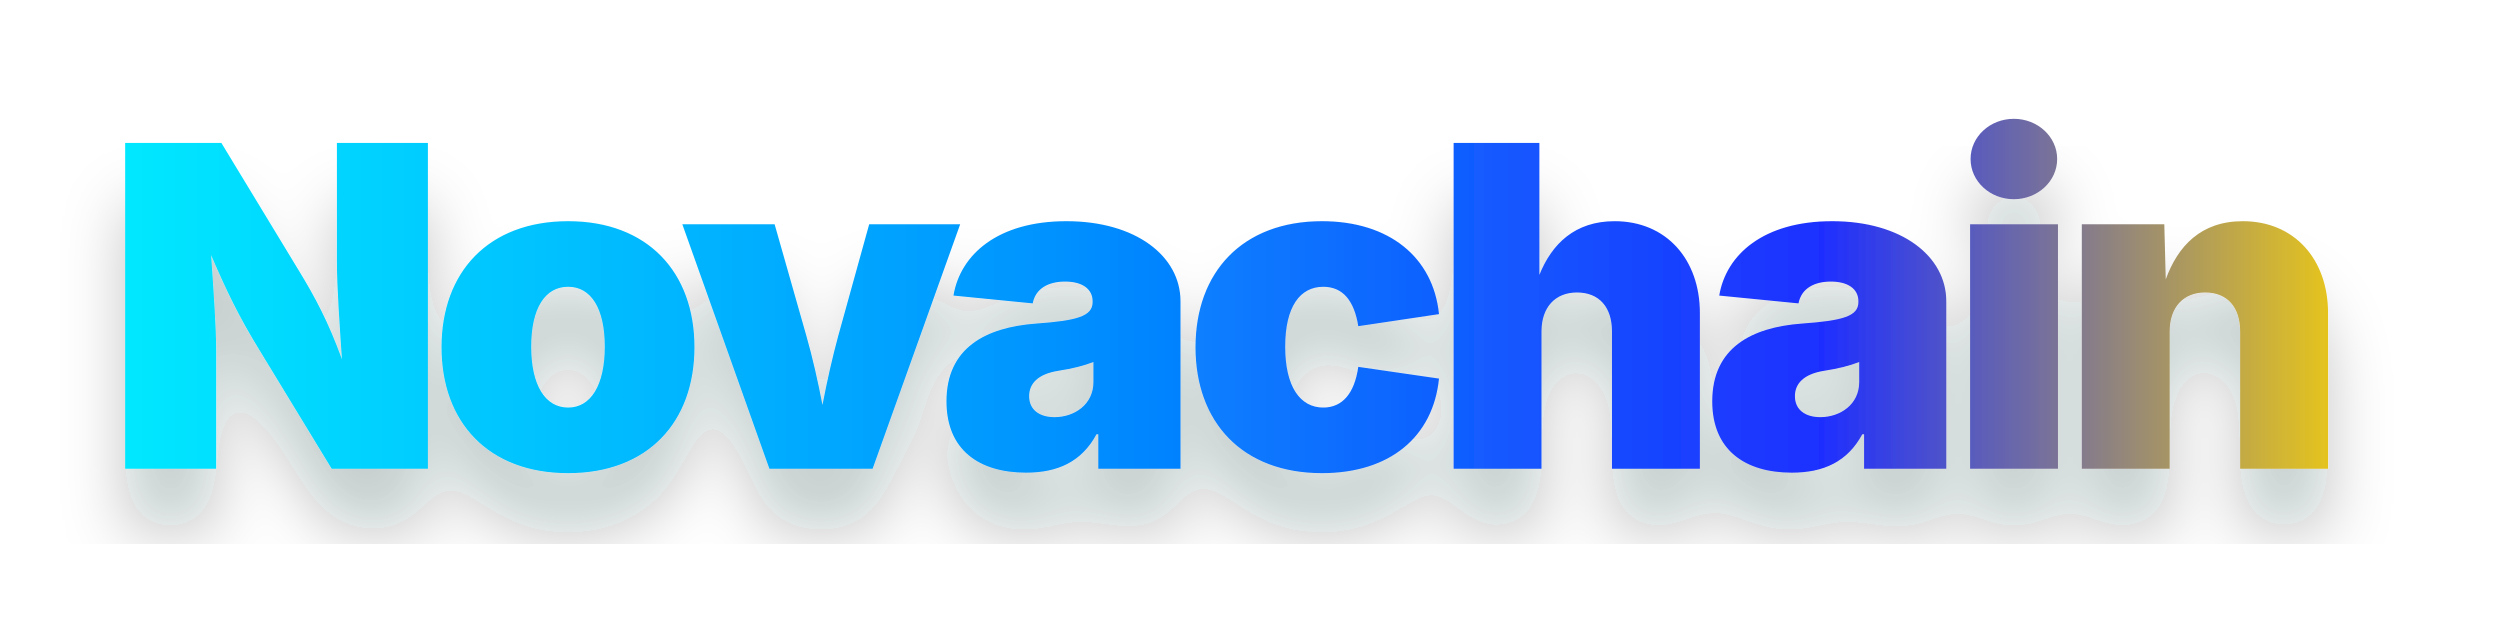
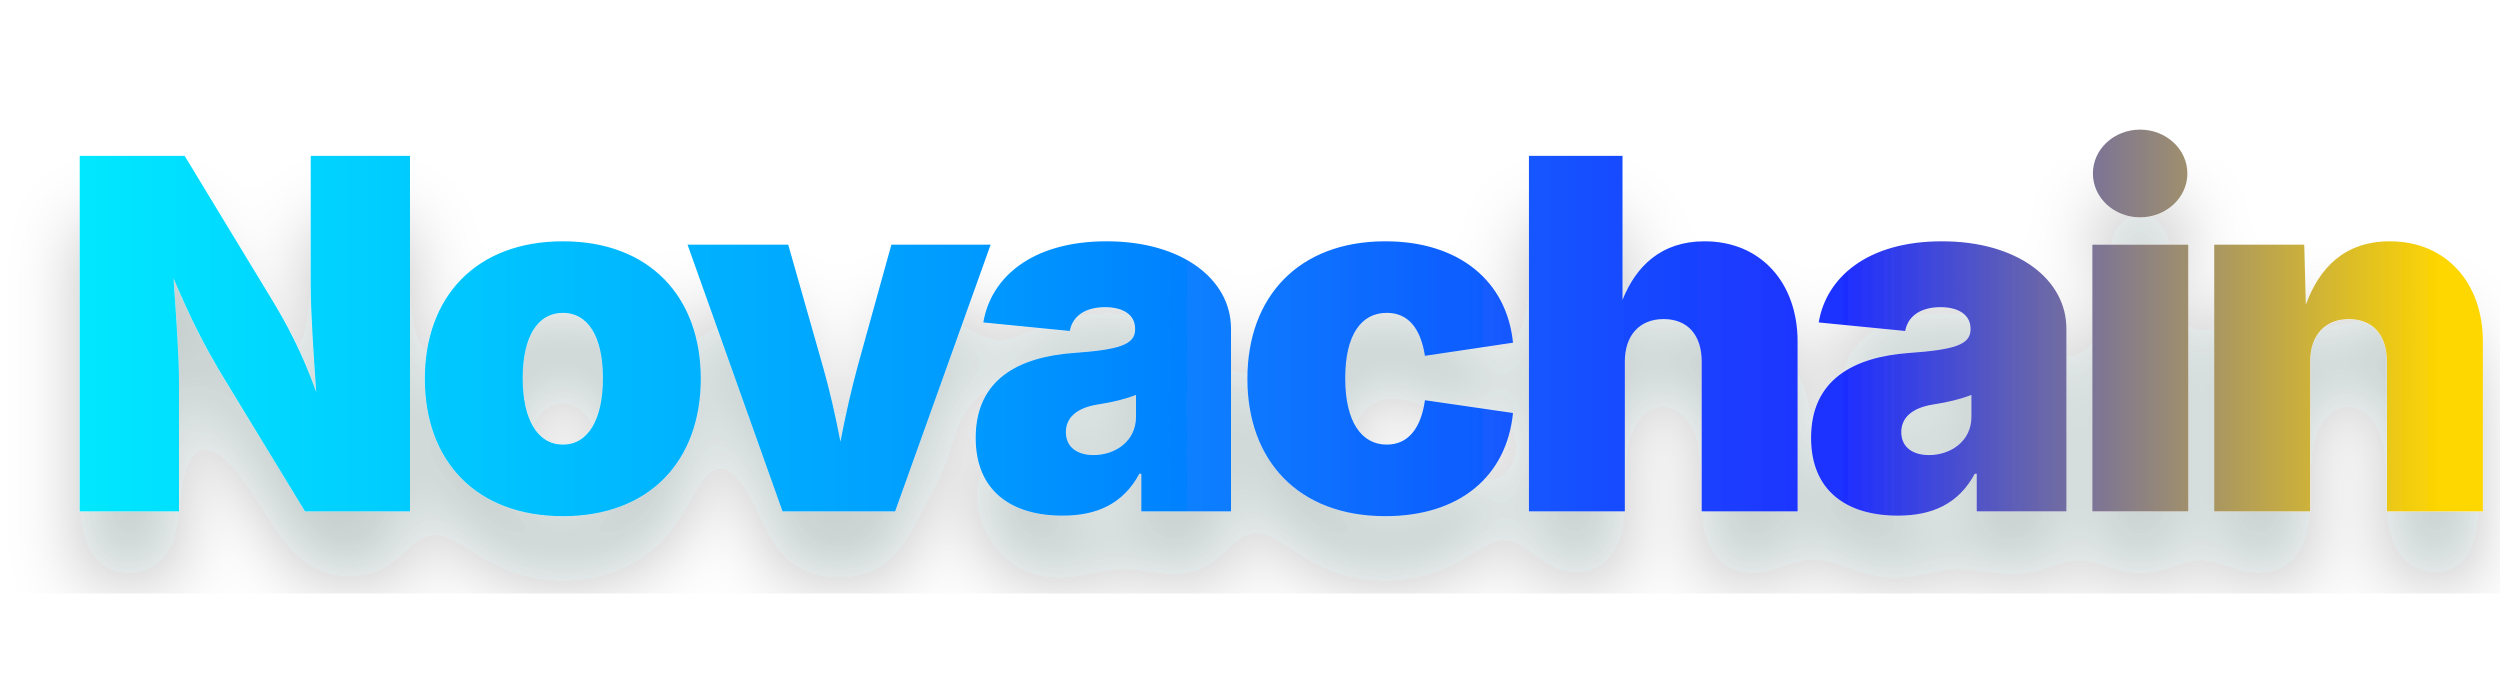
- <svg xmlns="http://www.w3.org/2000/svg" width="240" height="60" viewBox="0 0 220 60" fill="none">
+ <svg xmlns="http://www.w3.org/2000/svg" width="220" height="60" viewBox="0 0 210 60" fill="none">
  <defs>
-     <linearGradient id="lux-blue" x1="0" y1="0" x2="220" y2="0" gradientUnits="userSpaceOnUse">
+     <linearGradient id="lux-blue" x1="0" y1="0" x2="210" y2="0" gradientUnits="userSpaceOnUse">
      <stop stop-color="#00eaff" />
      <stop offset="0.4" stop-color="#0096ff" />
      <stop offset="0.75" stop-color="#1f2fff" />
      <stop offset="1" stop-color="#ffd700" />
    </linearGradient>
    <filter id="lux-shadow" x="-10%" y="-10%" width="130%" height="130%">
      <feDropShadow dx="0" dy="2" stdDeviation="2" flood-color="#0fc3ff" flood-opacity="0.23" />
      <feDropShadow dx="0" dy="6" stdDeviation="3" flood-color="#021b2d" flood-opacity="0.23" />
    </filter>
  </defs>
  <text x="0" y="45" font-family="'Montserrat', 'Inter', 'Segoe UI', Arial, Helvetica, sans-serif" font-size="43" font-weight="900" fill="url(#lux-blue)" filter="url(#lux-shadow)" letter-spacing="-2" style="font-variant-ligatures: none; paint-order: stroke;">Novachain</text>
</svg>
